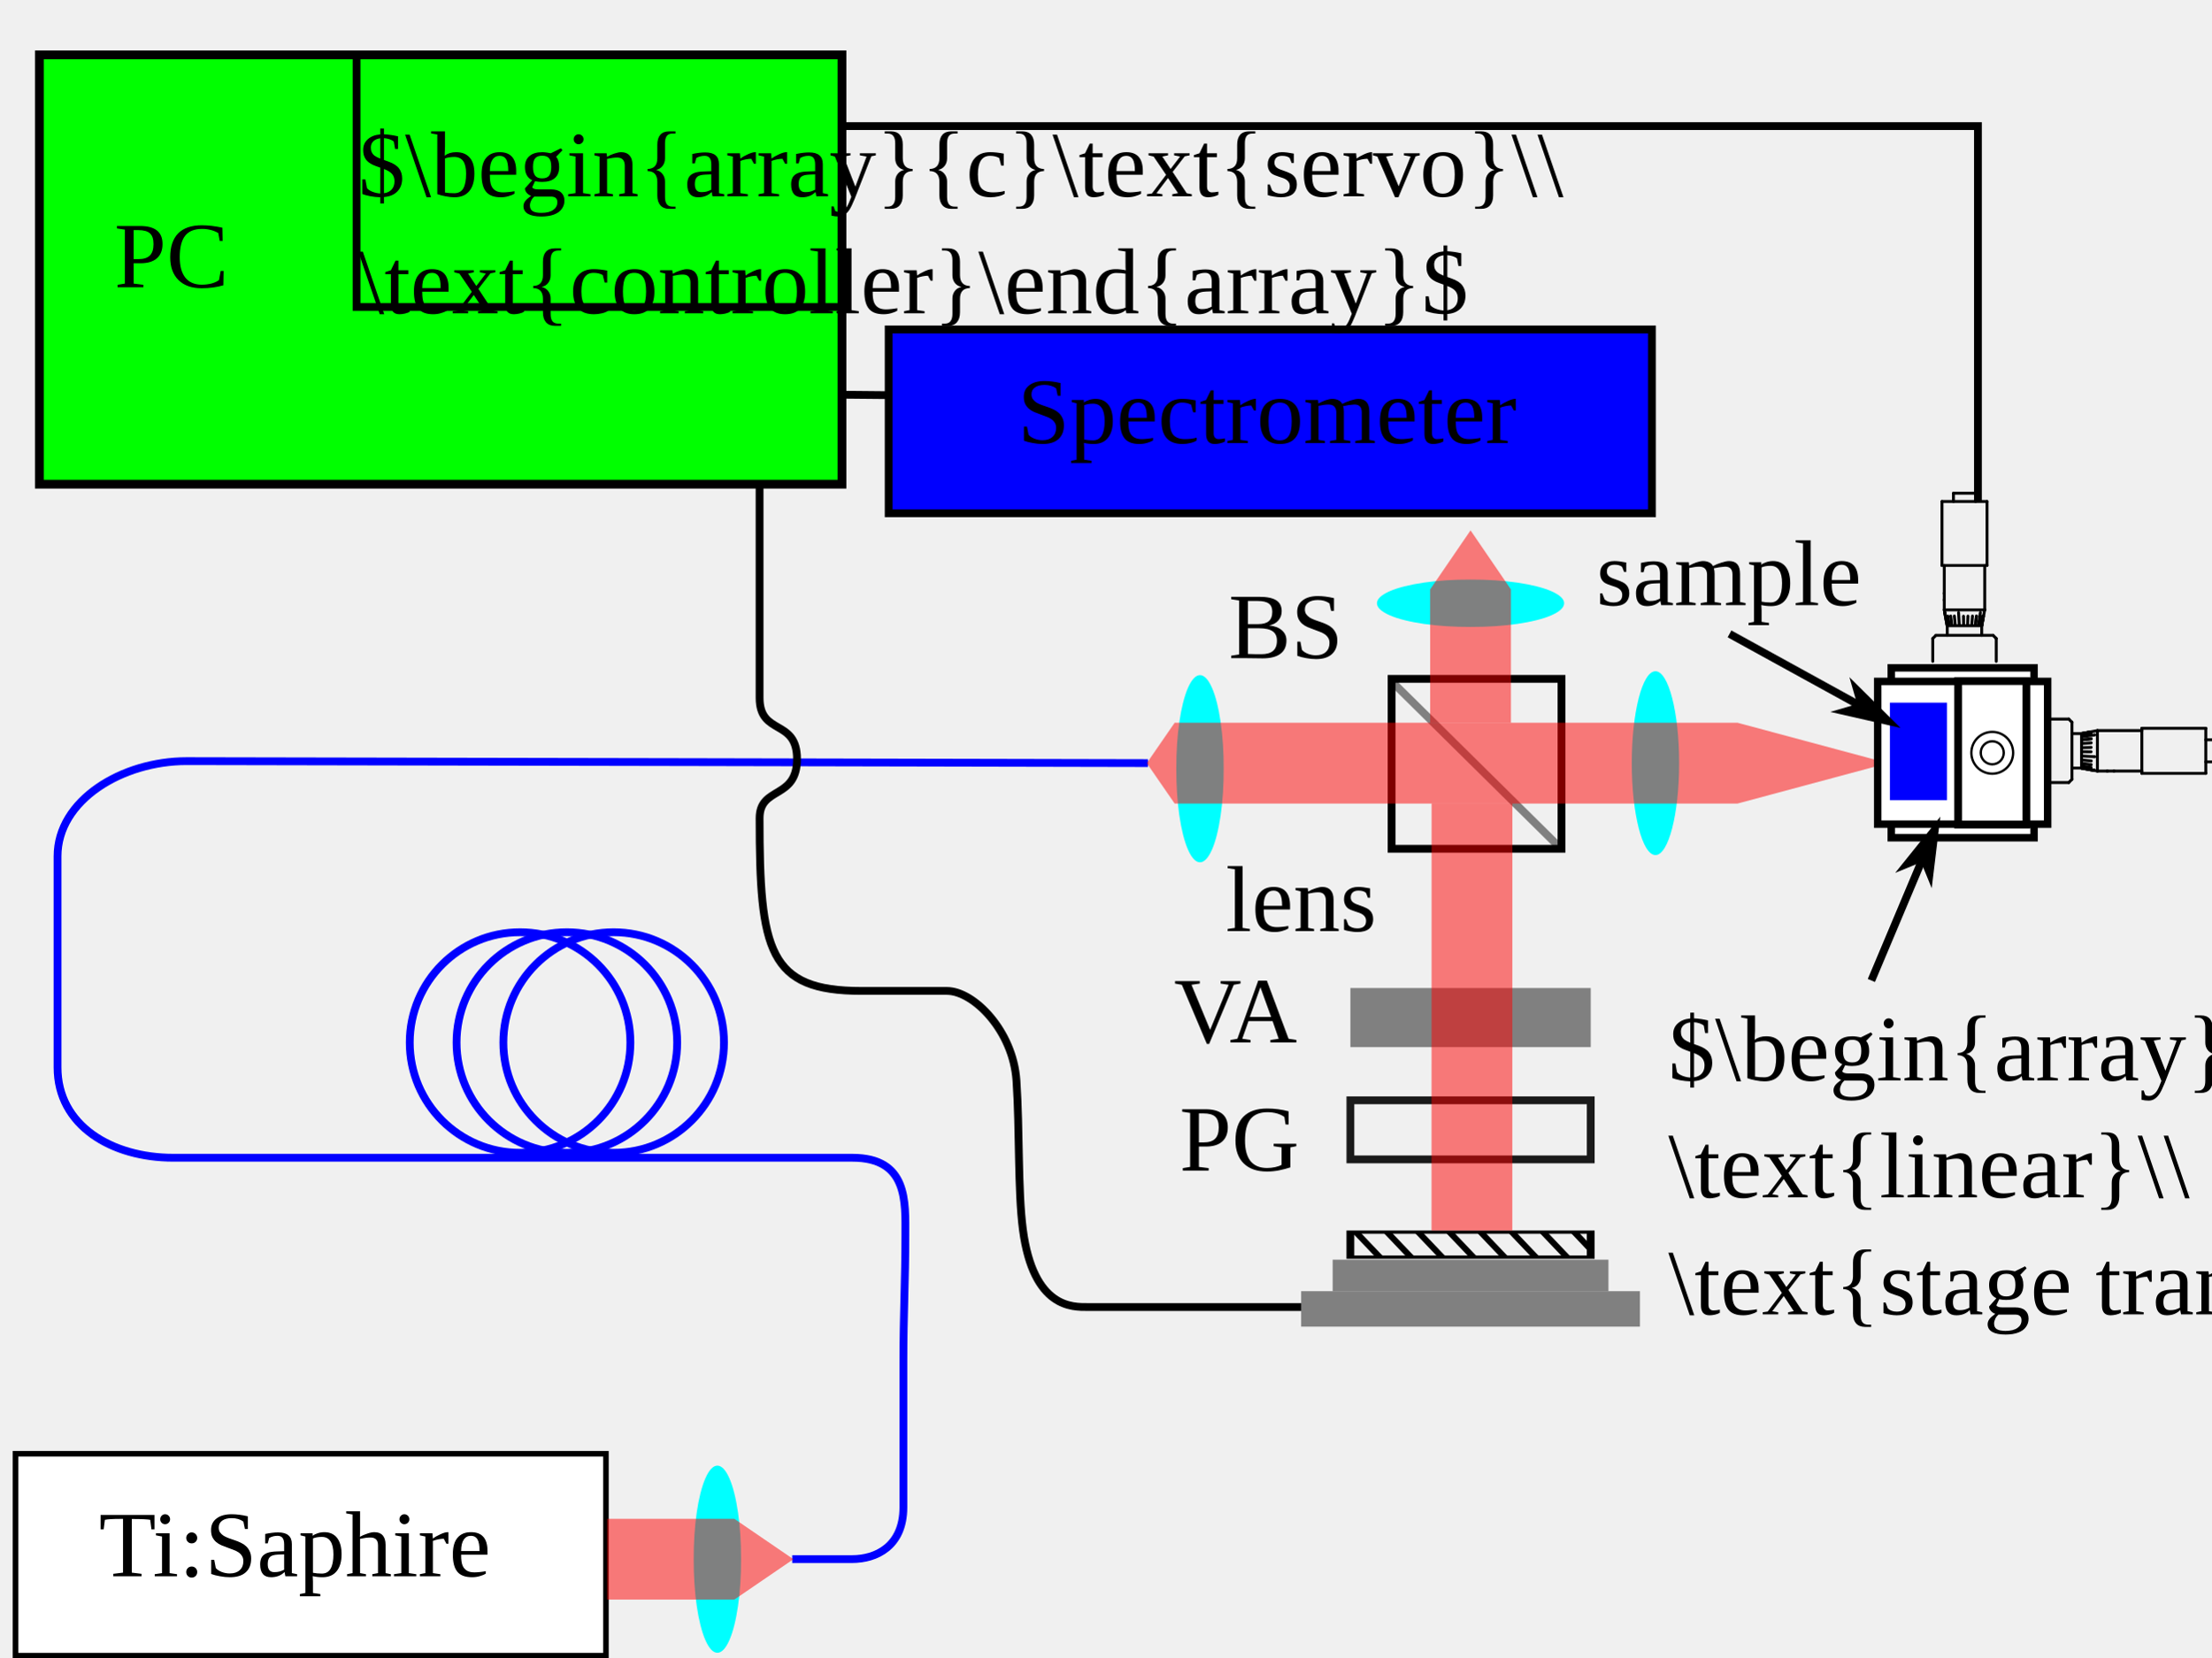
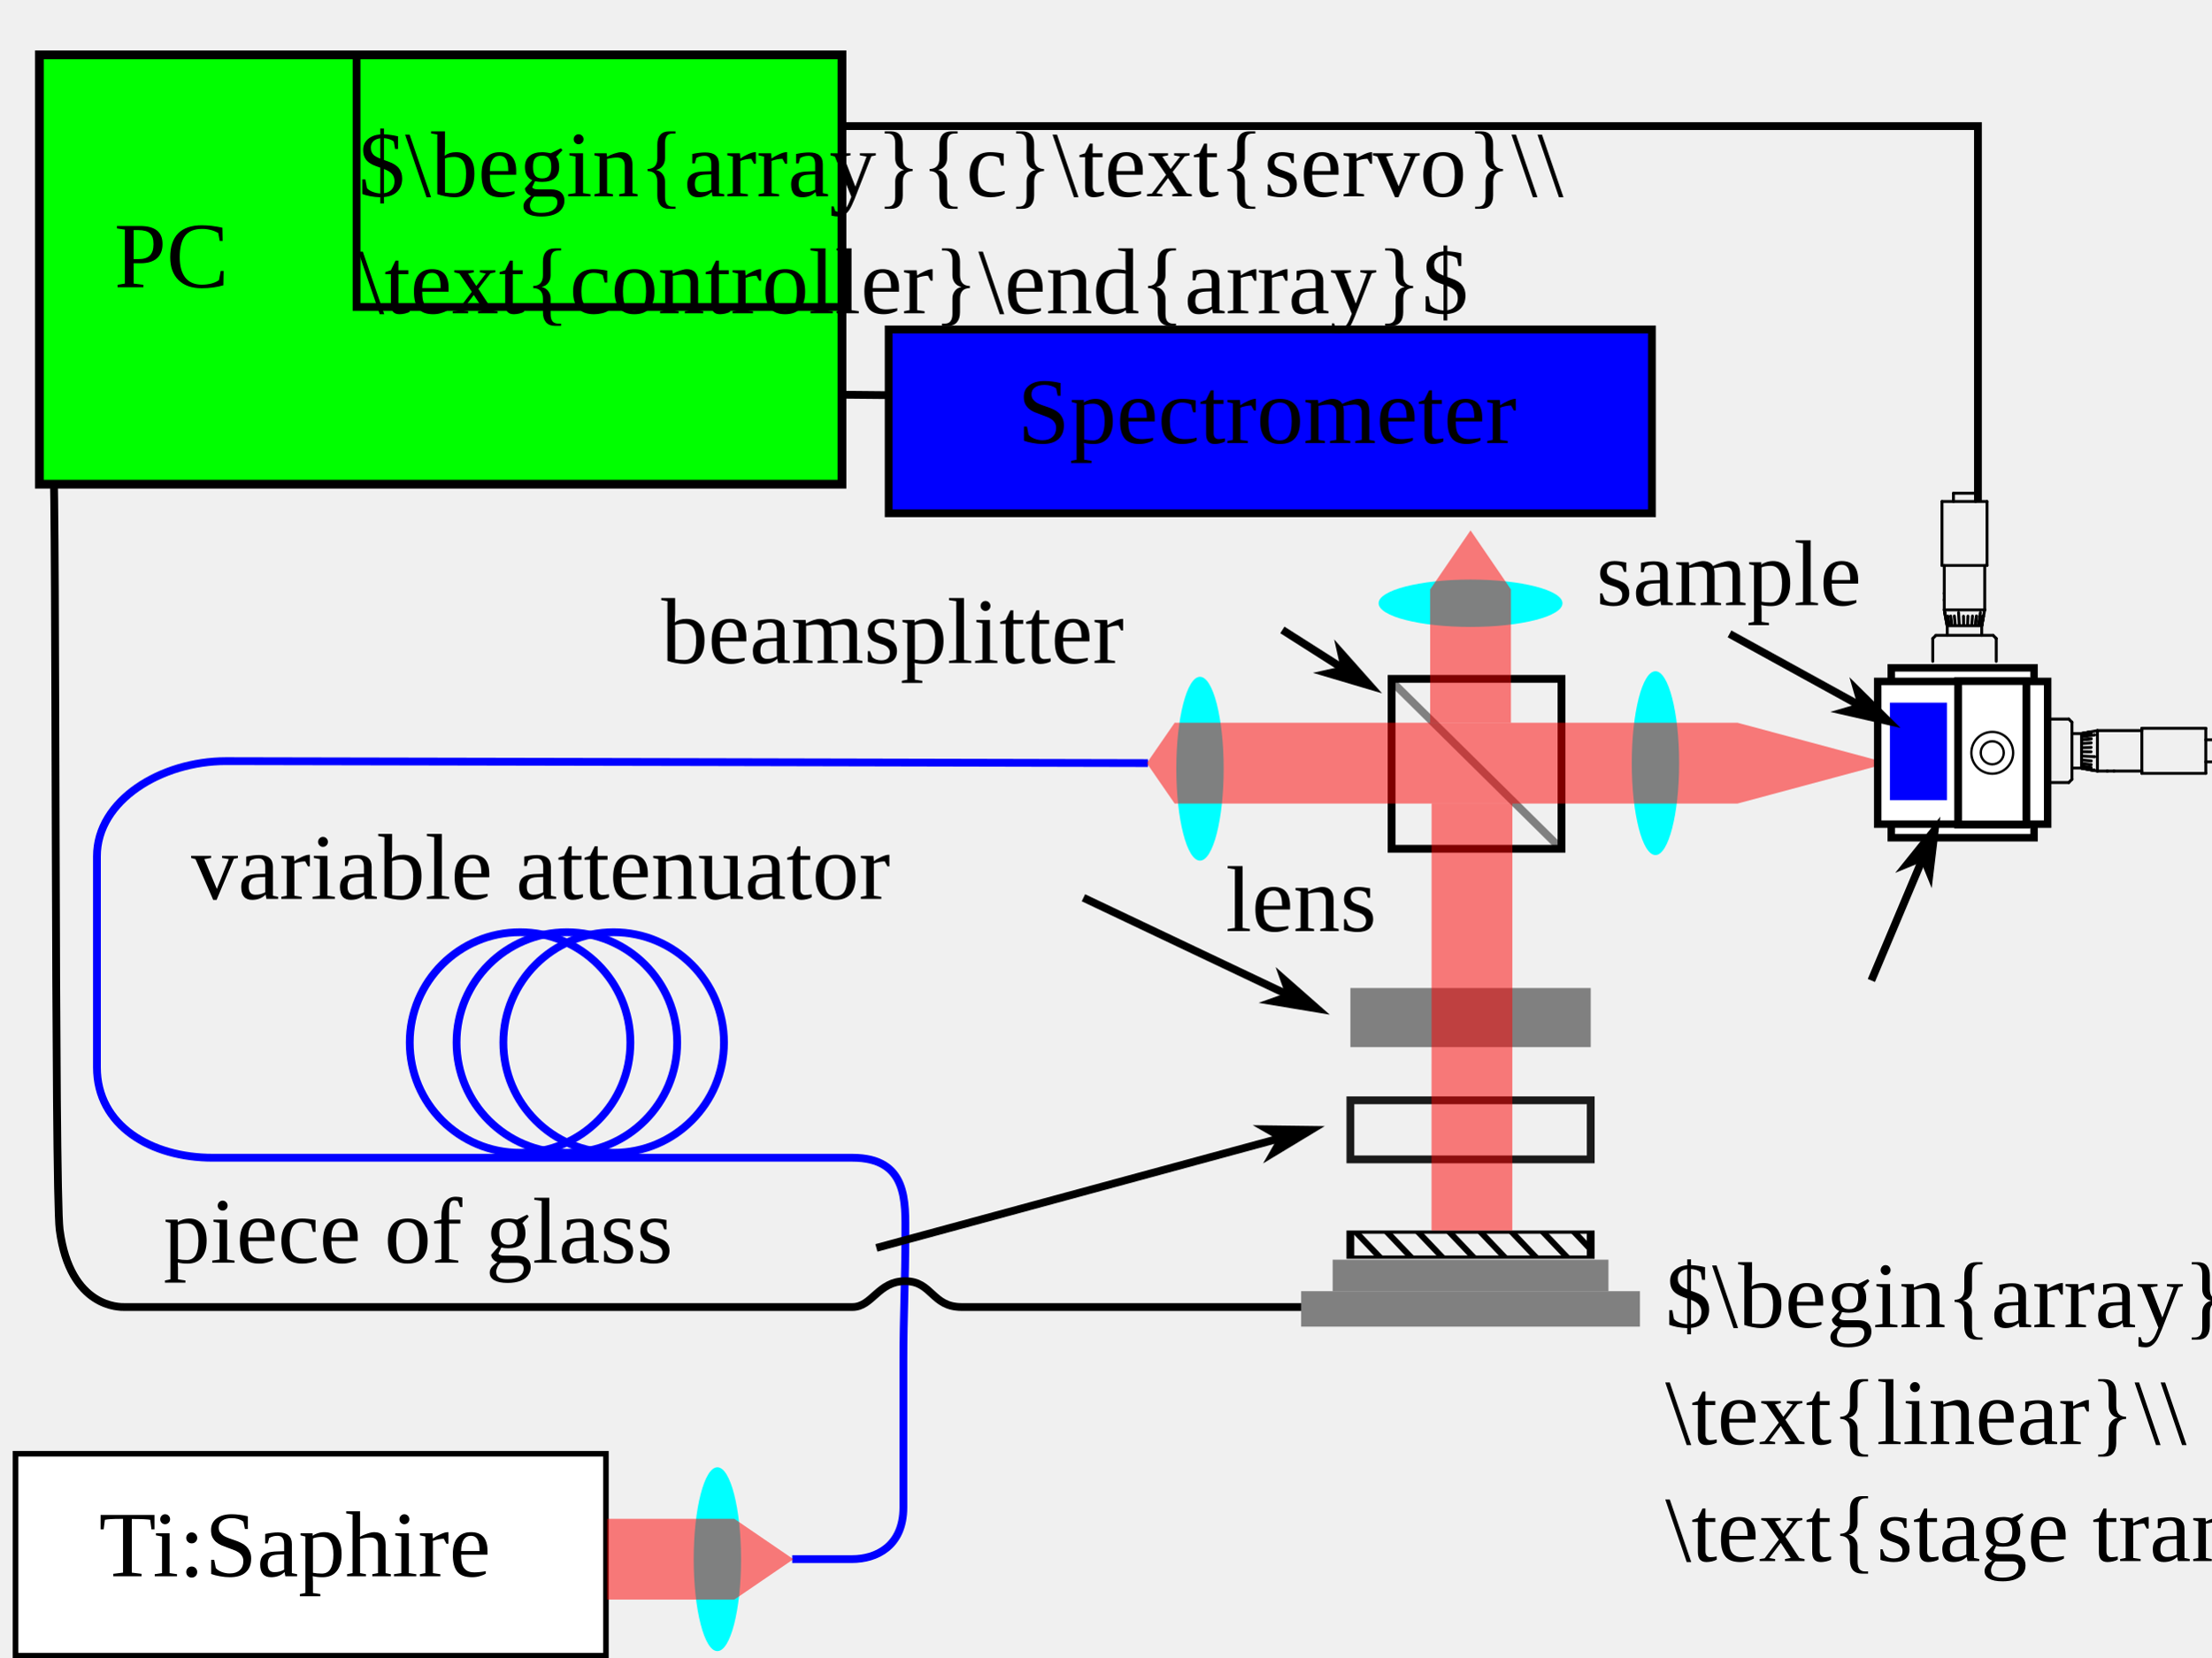
<svg xmlns="http://www.w3.org/2000/svg" width="283.465" height="212.598" id="svg2" version="1.1">
  <defs id="defs4">
+     <marker orient="auto" refY="0.0" refX="0.0" id="Arrow1Mstart" style="overflow:visible">
+       <path id="path4122" d="M 0.0,0.0 L 5.0,-5.0 L -12.5,0.0 L 5.0,5.0 L 0.0,0.0 z " style="fill-rule:evenodd;stroke:#000000;stroke-width:1.0pt;marker-start:none" transform="scale(0.4) translate(10,0)" />
+     </marker>
    <marker orient="auto" refY="0.0" refX="0.0" id="Arrow1Mend" style="overflow:visible;">
      <path id="path5275" d="M 0.0,0.0 L 5.0,-5.0 L -12.5,0.0 L 5.0,5.0 L 0.0,0.0 z " style="fill-rule:evenodd;stroke:#000000;stroke-width:1.0pt;marker-start:none;" transform="scale(0.4) rotate(180) translate(10,0)" />
    </marker>
    <pattern patternUnits="userSpaceOnUse" width="12.5" height="12.5" patternTransform="translate(68.5625,871.6374)" id="pattern4100">
      <path id="path4098" d="M 0.366,12.152 12.152,0.366" style="fill:none;stroke:#000000;stroke-width:1px;stroke-linecap:butt;stroke-linejoin:miter;stroke-opacity:1" />
    </pattern>
  </defs>
  <g id="layer1" transform="translate(0,-839.7624)">
    <g id="g3280" transform="translate(1.060915,88.01634)">
      <rect y="938.159" x="0.927" height="25.892" width="75.689" id="rect3260" style="fill:#ffffff;fill-rule:evenodd;stroke:#000000;stroke-width:0.72px;stroke-linecap:butt;stroke-linejoin:miter;stroke-opacity:1" />
      <text id="text3262" y="953.871" x="11.617" style="font-size:12px;font-style:normal;font-variant:normal;font-weight:normal;font-stretch:normal;line-height:125%;letter-spacing:0px;word-spacing:0px;fill:#000000;fill-opacity:1;stroke:none;font-family:Times New Roman;-inkscape-font-specification:'Times New Roman,'" xml:space="preserve">
        <tspan y="953.871" x="11.617" id="tspan3264">Ti:Saphire</tspan>
      </text>
    </g>
    <g id="g4084">
      <path transform="translate(-64.64977,886.6083)" d="m 145.462,86.834 c 0,7.81 -6.332,14.142 -14.142,14.142 -7.81,0 -14.142,-6.332 -14.142,-14.142 0,-7.81 6.332,-14.142 14.142,-14.142 7.81,0 14.142,6.332 14.142,14.142 z" id="path3268" style="fill:none;stroke:#0000ff;stroke-width:1px;stroke-linecap:butt;stroke-linejoin:miter;stroke-opacity:1" />
      <path style="fill:none;stroke:#0000ff;stroke-width:1px;stroke-linecap:butt;stroke-linejoin:miter;stroke-opacity:1" id="path3270" d="m 145.462,86.834 c 0,7.81 -6.332,14.142 -14.142,14.142 -7.81,0 -14.142,-6.332 -14.142,-14.142 0,-7.81 6.332,-14.142 14.142,-14.142 7.81,0 14.142,6.332 14.142,14.142 z" transform="translate(-58.64977,886.6083)" />
      <path transform="translate(-52.64977,886.6083)" d="m 145.462,86.834 c 0,7.81 -6.332,14.142 -14.142,14.142 -7.81,0 -14.142,-6.332 -14.142,-14.142 0,-7.81 6.332,-14.142 14.142,-14.142 7.81,0 14.142,6.332 14.142,14.142 z" id="path3272" style="fill:none;stroke:#0000ff;stroke-width:1px;stroke-linecap:butt;stroke-linejoin:miter;stroke-opacity:1" />
-       <path transform="translate(0,839.7624)" id="path3285" d="m 101.561,199.921 c 0,0 4.716,0 7.698,0 2.982,0 6.555,-1.592 6.555,-6.632 0,-5.394 0,-13.08 0,-18.548 0,-6.417 0.253,-10.544 0.253,-16.326 0,-4.268 0.376,-9.961 -6.808,-9.961 -7.184,0 -79.154,0 -87.036,0 -7.881,0 -14.848,-4.1 -14.848,-11.601 0,-6.961 0,-10.235 0,-19.522 0,-9.326 0,0.161 0,-7.522 0,-7.219 8.278,-12.211 16.536,-12.211 8.257,0 123.254,0.253 123.254,0.253" style="fill:none;stroke:#0000ff;stroke-width:1px;stroke-linecap:butt;stroke-linejoin:miter;stroke-opacity:1" />
-     </g>
-     <path style="fill:#00ffff;fill-rule:evenodd;stroke:none" id="path3287" d="m 65.357,73.67 a 3.036,11.786 0 1 1 -6.071,0 3.036,11.786 0 1 1 6.071,0 z" transform="translate(91.51786,864.6617)" />
+       <path transform="translate(0,839.7624)" id="path3285" d="m 101.561,199.921 c 0,0 4.716,0 7.698,0 2.982,0 6.555,-1.592 6.555,-6.632 0,-5.394 0,-13.08 0,-18.548 0,-6.417 0.253,-10.544 0.253,-16.326 0,-4.268 0.376,-9.961 -6.808,-9.961 -7.184,0 -74.103,0 -81.985,0 -7.881,0 -14.848,-4.1 -14.848,-11.601 0,-6.961 0,-10.235 0,-19.522 0,-9.326 0,0.161 0,-7.522 0,-7.219 8.278,-12.211 16.536,-12.211 8.257,0 118.203,0.253 118.203,0.253" style="fill:none;stroke:#0000ff;stroke-width:1px;stroke-linecap:butt;stroke-linejoin:miter;stroke-opacity:1" />
+     </g>
+     <path style="fill:#00ffff;fill-rule:evenodd;stroke:none" id="path3287" d="m 65.357,73.67 c 0,6.509 -1.359,11.786 -3.036,11.786 -1.677,0 -3.036,-5.277 -3.036,-11.786 0,-6.509 1.359,-11.786 3.036,-11.786 1.677,0 3.036,5.277 3.036,11.786 z" transform="translate(91.51786,864.6617)" />
    <g id="g4064" transform="matrix(1,0,0,-1,55.90103,1851.675)">
      <path transform="translate(0,839.7624)" id="path4062" d="M 122.734,84.562 144.073,63.475" style="fill:#999999;stroke:#808080;stroke-width:1px;stroke-linecap:butt;stroke-linejoin:miter;stroke-opacity:1" />
      <rect y="903.075" x="122.5" height="21.786" width="21.786" id="rect4060" style="fill:none;stroke:#000000;stroke-width:1px;stroke-linecap:butt;stroke-linejoin:miter;stroke-opacity:1" />
    </g>
    <rect y="-833.65" x="182.179" height="7.576" width="30.81" id="rect4092" style="fill:#808080;fill-rule:evenodd;stroke:none" />
    <path transform="translate(149.9107,863.9475)" d="m 65.357,73.67 c 0,6.509 -1.359,11.786 -3.036,11.786 -1.677,0 -3.036,-5.277 -3.036,-11.786 0,-6.509 1.359,-11.786 3.036,-11.786 1.677,0 3.036,5.277 3.036,11.786 z" id="path4919" style="fill:#00ffff;fill-rule:evenodd;stroke:none" />
-     <path style="fill:none;stroke:#000000;stroke-width:1px;stroke-linecap:butt;stroke-linejoin:miter;stroke-opacity:1" d="m 176.071,1007.361 c 0,0 -34.778,0 -36.643,0 -1.865,0 -6.95,0.223 -8.289,-9.911 -0.669,-5.067 -0.402,-12.723 -0.828,-19.113 -0.426,-6.39 -5.472,-11.512 -8.912,-11.512 -12.904,0 6.629,0 -10.958,0 -11.916,0 -13.063,-5.132 -13.063,-22.143 0,-4.152 4.798,-2.36 4.798,-7.592 0,-5.232 -4.798,-2.948 -4.798,-7.847 0,-4.899 0,-22.033 0,-25.189 0,-3.156 0,-5.086 0,-5.086" id="path4390" />
+     <path style="fill:none;stroke:#000000;stroke-width:1px;stroke-linecap:butt;stroke-linejoin:miter;stroke-opacity:1" d="m 176.071,1007.361 c 0,0 -48.976,0 -52.794,0 -3.818,0 -3.773,-3.315 -7.238,-3.315 -3.465,0 -4.227,3.315 -6.759,3.315 -2.532,0 -92.876,0 -93.342,0 -0.466,0 -6.95,0.223 -8.289,-9.911 -0.669,-5.067 -0.402,-93.03 -0.828,-99.42" id="path4390" />
    <path style="fill:#ff0000;fill-opacity:0.498;fill-rule:evenodd;stroke:none" d="m 150.589,932.439 72.169,0 19.286,5.179 -19.286,5.179 -72.169,0 -3.571,-5.179 z" id="rect3289" />
    <g id="g5618" transform="matrix(1,0,0,-1,15.40718,1874.617)">
      <g transform="translate(-15.9099,16.41498)" id="g4903">
        <rect y="869.776" x="173.624" height="7.576" width="30.81" id="rect4895" style="fill:none;stroke:#1a1a1a" />
        <rect y="884.17" x="173.624" height="7.576" width="30.81" id="rect4897" style="fill:#808080;fill-rule:evenodd;stroke:none" />
        <rect style="fill:#808080;fill-rule:evenodd;stroke:none" id="rect4901" width="43.437" height="4.546" x="167.31" y="848.328" />
        <rect y="852.874" x="171.351" height="4.041" width="35.355" id="rect4899" style="fill:#808080;fill-rule:evenodd;stroke:none" />
        <g id="g4884" transform="matrix(1,0,0,0.4229048,-12.63745,495.3226)">
          <rect y="855.788" x="186.261" height="7.576" width="30.81" id="rect4858" style="fill:none;stroke:#000000" />
          <path transform="translate(0,839.7624)" id="path4866" d="M 187.054,23.402 190,16.081" style="fill:none;stroke:#000000;stroke-width:1px;stroke-linecap:butt;stroke-linejoin:miter;stroke-opacity:1" />
          <path style="fill:none;stroke:#000000;stroke-width:1px;stroke-linecap:butt;stroke-linejoin:miter;stroke-opacity:1" d="M 191.054,863.164 194,855.843" id="path4868" />
          <path id="path4870" d="M 195.054,863.164 198,855.843" style="fill:none;stroke:#000000;stroke-width:1px;stroke-linecap:butt;stroke-linejoin:miter;stroke-opacity:1" />
          <path style="fill:none;stroke:#000000;stroke-width:1px;stroke-linecap:butt;stroke-linejoin:miter;stroke-opacity:1" d="M 199.054,863.164 202,855.843" id="path4872" />
          <path id="path4874" d="M 203.054,863.164 206,855.843" style="fill:none;stroke:#000000;stroke-width:1px;stroke-linecap:butt;stroke-linejoin:miter;stroke-opacity:1" />
          <path style="fill:none;stroke:#000000;stroke-width:1px;stroke-linecap:butt;stroke-linejoin:miter;stroke-opacity:1" d="M 207.054,863.164 210,855.843" id="path4876" />
          <path id="path4878" d="M 211.054,863.164 214,855.843" style="fill:none;stroke:#000000;stroke-width:1px;stroke-linecap:butt;stroke-linejoin:miter;stroke-opacity:1" />
          <path id="path4882" d="m 215.054,863.164 1.964,-4.911" style="fill:none;stroke:#000000;stroke-width:1px;stroke-linecap:butt;stroke-linejoin:miter;stroke-opacity:1" />
        </g>
      </g>
      <path style="fill:#ff0000;fill-opacity:0.498;fill-rule:evenodd;stroke:none" d="m 178.472,877.069 0.008,54.756 -10.357,0 -0.008,-54.756 c 3.452,0 6.905,0 10.357,0 z" id="path5614" />
    </g>
-     <path style="fill:#00ffff;fill-rule:evenodd;stroke:none" id="path5636" d="m 65.357,73.67 a 3.036,11.786 0 1 1 -6.071,0 3.036,11.786 0 1 1 6.071,0 z" transform="matrix(0,1,-1,0,262.1956,854.7927)" />
+     <path style="fill:#00ffff;fill-rule:evenodd;stroke:none" id="path5636" d="m 65.357,73.67 c 0,6.509 -1.359,11.786 -3.036,11.786 -1.677,0 -3.036,-5.277 -3.036,-11.786 0,-6.509 1.359,-11.786 3.036,-11.786 1.677,0 3.036,5.277 3.036,11.786 z" transform="matrix(0,1,-1,0,262.1956,854.7927)" />
    <path style="fill:#ff0000;fill-opacity:0.498;fill-rule:evenodd;stroke:none" d="m 193.704,915.342 0,17.096 -10.357,0 0,-17.096 5.179,-7.576 z" id="path5616" />
    <path style="fill:none;stroke:#000000;stroke-width:1px;stroke-linecap:butt;stroke-linejoin:miter;stroke-opacity:1" d="m 76.899,890.085 53.538,0.505" id="path5669" />
    <path style="fill:none;stroke:#000000;stroke-width:1px;stroke-linecap:butt;stroke-linejoin:miter;stroke-opacity:1" d="m 104.286,16.17 149.286,0 0,48.059" id="path4388" transform="translate(0,839.7624)" />
    <g id="g4383" transform="translate(-8.571429,36.78571)">
      <rect transform="translate(0,839.7624)" y="5.456" x="122.5" height="23.571" width="97.857" id="rect5638" style="fill:#0000ff;fill-rule:evenodd;stroke:#000000;stroke-width:1px;stroke-linecap:butt;stroke-linejoin:miter;stroke-opacity:1" />
      <text id="text5640" y="859.784" x="139.029" style="font-size:12px;font-style:normal;font-variant:normal;font-weight:normal;font-stretch:normal;line-height:125%;letter-spacing:0px;word-spacing:0px;fill:#000000;fill-opacity:1;stroke:none;font-family:Times New Roman;-inkscape-font-specification:'Times New Roman,'" xml:space="preserve">
        <tspan y="859.784" x="139.029" id="tspan5642">Spectrometer</tspan>
      </text>
    </g>
    <rect style="fill:#00ff00;fill-rule:evenodd;stroke:#000000;stroke-width:1.125px;stroke-linecap:butt;stroke-linejoin:miter;stroke-opacity:1" id="rect5663" width="102.889" height="55.053" x="5.051" y="846.795" />
    <text xml:space="preserve" style="font-size:12px;font-style:normal;font-variant:normal;font-weight:normal;font-stretch:normal;line-height:125%;letter-spacing:0px;word-spacing:0px;fill:#000000;fill-opacity:1;stroke:none;font-family:Times New Roman;-inkscape-font-specification:'Times New Roman,'" x="14.647" y="876.594" id="text5665">
      <tspan id="tspan5667" x="14.647" y="876.594">PC</tspan>
    </text>
-     <text id="text4408" y="978.298" x="213.883" style="font-size:12px;font-style:normal;font-variant:normal;font-weight:normal;font-stretch:normal;line-height:125%;letter-spacing:0px;word-spacing:0px;fill:#000000;fill-opacity:1;stroke:none;font-family:Times New Roman;-inkscape-font-specification:'Times New Roman,'" xml:space="preserve">
-       <tspan y="978.298" x="213.883" id="tspan4410">$\begin{array}{c}\text{motorized XYZ}\\</tspan>
-       <tspan y="993.298" x="213.883" id="tspan4433">\text{linear}\\</tspan>
-       <tspan id="tspan4412" y="1008.298" x="213.883">\text{stage translator}\end{array}$</tspan>
+     <text id="text4408" y="1009.939" x="213.493" style="font-size:12px;font-style:normal;font-variant:normal;font-weight:normal;font-stretch:normal;line-height:125%;letter-spacing:0px;word-spacing:0px;fill:#000000;fill-opacity:1;stroke:none;font-family:Times New Roman;-inkscape-font-specification:'Times New Roman,'" xml:space="preserve">
+       <tspan y="1009.939" x="213.493" id="tspan4410">$\begin{array}{c}\text{motorized XYZ}\\</tspan>
+       <tspan y="1024.939" x="213.493" id="tspan4433">\text{linear}\\</tspan>
+       <tspan id="tspan4412" y="1039.939" x="213.493">\text{stage translator}\end{array}$</tspan>
    </text>
    <text xml:space="preserve" style="font-size:12px;font-style:normal;font-variant:normal;font-weight:normal;font-stretch:normal;line-height:125%;letter-spacing:0px;word-spacing:0px;fill:#000000;fill-opacity:1;stroke:none;font-family:Times New Roman;-inkscape-font-specification:'Times New Roman,'" x="45.929" y="864.932" id="text4377">
      <tspan id="tspan4379" x="45.929" y="864.932">$\begin{array}{c}\text{servo}\\</tspan>
      <tspan x="45.929" y="879.932" id="tspan4381">\text{controller}\end{array}$</tspan>
    </text>
    <g id="g4281" transform="translate(8,0)">
      <g id="g5496" transform="matrix(0,-0.3727369,-0.3727369,0,683.0763,985.7835)">
        <path id="path5498" d="m 172.104,1189.29 -7.858,0" style="fill:none;stroke:#000000;stroke-width:1;stroke-linecap:round;stroke-linejoin:round;stroke-miterlimit:10;stroke-opacity:1;stroke-dasharray:none" />
        <path id="path5500" d="m 172.104,1189.29 c 0.364,-0.364 0.728,-0.728 1.091,-1.091" style="fill:none;stroke:#000000;stroke-width:1;stroke-linecap:round;stroke-linejoin:round;stroke-miterlimit:10;stroke-opacity:1;stroke-dasharray:none" />
        <path id="path5502" d="m 173.195,1168.554 c 0,6.548 0,13.097 0,19.645" style="fill:none;stroke:#000000;stroke-width:1;stroke-linecap:round;stroke-linejoin:round;stroke-miterlimit:10;stroke-opacity:1;stroke-dasharray:none" />
        <path id="path5504" d="m 173.195,1168.554 c -0.364,-0.364 -0.728,-0.728 -1.091,-1.091" style="fill:none;stroke:#000000;stroke-width:1;stroke-linecap:round;stroke-linejoin:round;stroke-miterlimit:10;stroke-opacity:1;stroke-dasharray:none" />
        <path id="path5506" d="m 172.104,1167.462 -7.858,0" style="fill:none;stroke:#000000;stroke-width:1;stroke-linecap:round;stroke-linejoin:round;stroke-miterlimit:10;stroke-opacity:1;stroke-dasharray:none" />
        <path id="path5508" d="m 180.996,1185.164 0.002,0" style="fill:none;stroke:#000000;stroke-width:1;stroke-linecap:round;stroke-linejoin:round;stroke-miterlimit:10;stroke-opacity:1;stroke-dasharray:none" />
        <path id="path5510" d="m 180.996,1185.164 c -1.484,-0.276 -2.968,-0.552 -4.451,-0.828" style="fill:none;stroke:#000000;stroke-width:1;stroke-linecap:round;stroke-linejoin:round;stroke-miterlimit:10;stroke-opacity:1;stroke-dasharray:none" />
        <path id="path5512" d="m 181.054,1185.164 -0.058,0" style="fill:none;stroke:#000000;stroke-width:1;stroke-linecap:round;stroke-linejoin:round;stroke-miterlimit:10;stroke-opacity:1;stroke-dasharray:none" />
        <path id="path5514" d="m 176.716,1172.437 c 1.014,-0.187 2.028,-0.374 3.042,-0.562" style="fill:none;stroke:#000000;stroke-width:1;stroke-linecap:round;stroke-linejoin:round;stroke-miterlimit:10;stroke-opacity:1;stroke-dasharray:none" />
        <path id="path5516" d="m 179.76,1171.861 c -1.014,0.187 -2.028,0.374 -3.042,0.561" style="fill:none;stroke:#000000;stroke-width:1;stroke-linecap:round;stroke-linejoin:round;stroke-miterlimit:10;stroke-opacity:1;stroke-dasharray:none" />
        <path id="path5518" d="m 222.076,1182.174 c 0,-2.532 0,-5.064 0,-7.596" style="fill:none;stroke:#000000;stroke-width:1;stroke-linecap:round;stroke-linejoin:round;stroke-miterlimit:10;stroke-opacity:1;stroke-dasharray:none" />
        <path id="path5520" d="m 176.751,1174.603 c 1.014,-0.12 2.028,-0.24 3.043,-0.361" style="fill:none;stroke:#000000;stroke-width:1;stroke-linecap:round;stroke-linejoin:round;stroke-miterlimit:10;stroke-opacity:1;stroke-dasharray:none" />
        <path id="path5522" d="m 179.798,1171.875 c -1.02,0.187 -2.039,0.374 -3.059,0.562" style="fill:none;stroke:#000000;stroke-width:1;stroke-linecap:round;stroke-linejoin:round;stroke-miterlimit:10;stroke-opacity:1;stroke-dasharray:none" />
        <path id="path5524" d="m 179.798,1177.192 c -1.02,0.035 -2.039,0.071 -3.059,0.106" style="fill:none;stroke:#000000;stroke-width:1;stroke-linecap:round;stroke-linejoin:round;stroke-miterlimit:10;stroke-opacity:1;stroke-dasharray:none" />
        <path id="path5526" d="m 176.741,1183.597 c 1.02,0.165 2.039,0.33 3.059,0.496" style="fill:none;stroke:#000000;stroke-width:1;stroke-linecap:round;stroke-linejoin:round;stroke-miterlimit:10;stroke-opacity:1;stroke-dasharray:none" />
        <path id="path5528" d="m 179.829,1175.631 c -1.02,0.08 -2.039,0.161 -3.059,0.241" style="fill:none;stroke:#000000;stroke-width:1;stroke-linecap:round;stroke-linejoin:round;stroke-miterlimit:10;stroke-opacity:1;stroke-dasharray:none" />
        <path id="path5530" d="m 176.77,1182.712 c 1.02,0.138 2.039,0.275 3.059,0.413" style="fill:none;stroke:#000000;stroke-width:1;stroke-linecap:round;stroke-linejoin:round;stroke-miterlimit:10;stroke-opacity:1;stroke-dasharray:none" />
        <path id="path5532" d="m 181.041,1172.91 c -1.492,0.223 -2.984,0.446 -4.476,0.67" style="fill:none;stroke:#000000;stroke-width:1;stroke-linecap:round;stroke-linejoin:round;stroke-miterlimit:10;stroke-opacity:1;stroke-dasharray:none" />
        <path id="path5534" d="m 176.568,1180.156 c 1.492,0.085 2.984,0.171 4.476,0.256" style="fill:none;stroke:#000000;stroke-width:1;stroke-linecap:round;stroke-linejoin:round;stroke-miterlimit:10;stroke-opacity:1;stroke-dasharray:none" />
        <path id="path5536" d="m 179.838,1174.242 c -1.02,0.12 -2.039,0.241 -3.059,0.361" style="fill:none;stroke:#000000;stroke-width:1;stroke-linecap:round;stroke-linejoin:round;stroke-miterlimit:10;stroke-opacity:1;stroke-dasharray:none" />
        <path id="path5538" d="m 176.779,1181.555 c 1.02,0.101 2.039,0.202 3.059,0.303" style="fill:none;stroke:#000000;stroke-width:1;stroke-linecap:round;stroke-linejoin:round;stroke-miterlimit:10;stroke-opacity:1;stroke-dasharray:none" />
        <path id="path5540" d="m 179.772,1172.297 c -1.02,0.175 -2.039,0.351 -3.059,0.526" style="fill:none;stroke:#000000;stroke-width:1;stroke-linecap:round;stroke-linejoin:round;stroke-miterlimit:10;stroke-opacity:1;stroke-dasharray:none" />
        <path id="path5542" d="m 176.716,1178.679 c 1.02,0.012 2.039,0.024 3.059,0.035" style="fill:none;stroke:#000000;stroke-width:1;stroke-linecap:round;stroke-linejoin:round;stroke-miterlimit:10;stroke-opacity:1;stroke-dasharray:none" />
        <path id="path5544" d="m 176.716,1184.157 c 1.02,0.183 2.039,0.365 3.059,0.548" style="fill:none;stroke:#000000;stroke-width:1;stroke-linecap:round;stroke-linejoin:round;stroke-miterlimit:10;stroke-opacity:1;stroke-dasharray:none" />
        <path id="path5546" d="m 176.568,1184.336 c 1.492,0.276 2.984,0.552 4.476,0.828" style="fill:none;stroke:#000000;stroke-width:1;stroke-linecap:round;stroke-linejoin:round;stroke-miterlimit:10;stroke-opacity:1;stroke-dasharray:none" />
        <path id="path5548" d="m 176.5,1184.324 c 0,-3.965 0,-7.931 0,-11.896" style="fill:none;stroke:#000000;stroke-width:1;stroke-linecap:round;stroke-linejoin:round;stroke-miterlimit:10;stroke-opacity:1;stroke-dasharray:none" />
        <path id="path5550" d="m 181.955,1185.334 c 0,-4.638 0,-9.277 0,-13.915" style="fill:none;stroke:#000000;stroke-width:1;stroke-linecap:round;stroke-linejoin:round;stroke-miterlimit:10;stroke-opacity:1;stroke-dasharray:none" />
        <path id="path5552" d="m 219.237,1186.126 c 0,-5.166 0,-10.332 0,-15.498" style="fill:none;stroke:#000000;stroke-width:1;stroke-linecap:round;stroke-linejoin:round;stroke-miterlimit:10;stroke-opacity:1;stroke-dasharray:none" />
        <path id="path5554" d="m 197.234,1186.126 c 0,-5.166 0,-10.332 0,-15.498" style="fill:none;stroke:#000000;stroke-width:1;stroke-linecap:round;stroke-linejoin:round;stroke-miterlimit:10;stroke-opacity:1;stroke-dasharray:none" />
        <path id="path5556" d="m 176.532,1184.337 c 1.483,0.276 2.967,0.552 4.45,0.828" style="fill:none;stroke:#000000;stroke-width:1;stroke-linecap:round;stroke-linejoin:round;stroke-miterlimit:10;stroke-opacity:1;stroke-dasharray:none" />
        <path id="path5558" d="m 222.066,1174.579 -2.83,0" style="fill:none;stroke:#000000;stroke-width:1;stroke-linecap:round;stroke-linejoin:round;stroke-miterlimit:10;stroke-opacity:1;stroke-dasharray:none" />
        <path id="path5560" d="m 219.237,1182.175 2.83,0" style="fill:none;stroke:#000000;stroke-width:1;stroke-linecap:round;stroke-linejoin:round;stroke-miterlimit:10;stroke-opacity:1;stroke-dasharray:none" />
        <path id="path5562" d="m 176.498,1172.45 c -1.106,0 -2.212,0 -3.318,0" style="fill:none;stroke:#000000;stroke-width:1;stroke-linecap:round;stroke-linejoin:round;stroke-miterlimit:10;stroke-opacity:1;stroke-dasharray:none" />
        <path id="path5564" d="m 173.18,1184.303 c 1.106,0 2.212,0 3.318,0" style="fill:none;stroke:#000000;stroke-width:1;stroke-linecap:round;stroke-linejoin:round;stroke-miterlimit:10;stroke-opacity:1;stroke-dasharray:none" />
        <path id="path5566" d="m 181.04,1185.165 c 0.305,0.056 0.61,0.113 0.915,0.169" style="fill:none;stroke:#000000;stroke-width:1;stroke-linecap:round;stroke-linejoin:round;stroke-miterlimit:10;stroke-opacity:1;stroke-dasharray:none" />
        <path id="path5568" d="m 181.955,1171.419 c -1.819,0.337 -3.638,0.673 -5.457,1.01" style="fill:none;stroke:#000000;stroke-width:1;stroke-linecap:round;stroke-linejoin:round;stroke-miterlimit:10;stroke-opacity:1;stroke-dasharray:none" />
        <path id="path5570" d="m 197.234,1171.419 -15.227,0" style="fill:none;stroke:#000000;stroke-width:1;stroke-linecap:round;stroke-linejoin:round;stroke-miterlimit:10;stroke-opacity:1;stroke-dasharray:none" />
        <path id="path5572" d="m 181.955,1185.334 c 1.173,0 2.345,0 3.518,0" style="fill:none;stroke:#000000;stroke-width:1;stroke-linecap:round;stroke-linejoin:round;stroke-miterlimit:10;stroke-opacity:1;stroke-dasharray:none" />
        <path id="path5574" d="m 185.267,1185.334 c 0.204,0 2.268,0 2.473,0" style="fill:none;stroke:#000000;stroke-width:1;stroke-linecap:round;stroke-linejoin:round;stroke-miterlimit:10;stroke-opacity:1;stroke-dasharray:none" />
        <path id="path5576" d="m 187.574,1185.334 9.66,0" style="fill:none;stroke:#000000;stroke-width:1;stroke-linecap:round;stroke-linejoin:round;stroke-miterlimit:10;stroke-opacity:1;stroke-dasharray:none" />
        <path id="path5578" d="m 219.237,1170.628 -22.002,0" style="fill:none;stroke:#000000;stroke-width:1;stroke-linecap:round;stroke-linejoin:round;stroke-miterlimit:10;stroke-opacity:1;stroke-dasharray:none" />
        <path id="path5580" d="m 197.234,1186.126 22.002,0" style="fill:none;stroke:#000000;stroke-width:1;stroke-linecap:round;stroke-linejoin:round;stroke-miterlimit:10;stroke-opacity:1;stroke-dasharray:none" />
      </g>
      <g transform="matrix(0.3727369,0,0,0.3727369,193.0683,496.8111)" id="g24087">
        <path style="fill:none;stroke:#000000;stroke-width:1;stroke-linecap:round;stroke-linejoin:round;stroke-miterlimit:10;stroke-opacity:1;stroke-dasharray:none" d="m 172.104,1189.29 -7.858,0" id="path24070" />
        <path style="fill:none;stroke:#000000;stroke-width:1;stroke-linecap:round;stroke-linejoin:round;stroke-miterlimit:10;stroke-opacity:1;stroke-dasharray:none" d="m 172.104,1189.29 c 0.364,-0.364 0.728,-0.728 1.091,-1.091" id="path24068" />
        <path style="fill:none;stroke:#000000;stroke-width:1;stroke-linecap:round;stroke-linejoin:round;stroke-miterlimit:10;stroke-opacity:1;stroke-dasharray:none" d="m 173.195,1168.554 c 0,6.548 0,13.097 0,19.645" id="path24066" />
        <path style="fill:none;stroke:#000000;stroke-width:1;stroke-linecap:round;stroke-linejoin:round;stroke-miterlimit:10;stroke-opacity:1;stroke-dasharray:none" d="m 173.195,1168.554 c -0.364,-0.364 -0.728,-0.728 -1.091,-1.091" id="path24064" />
        <path style="fill:none;stroke:#000000;stroke-width:1;stroke-linecap:round;stroke-linejoin:round;stroke-miterlimit:10;stroke-opacity:1;stroke-dasharray:none" d="m 172.104,1167.462 -7.858,0" id="path24062" />
        <path style="fill:none;stroke:#000000;stroke-width:1;stroke-linecap:round;stroke-linejoin:round;stroke-miterlimit:10;stroke-opacity:1;stroke-dasharray:none" d="m 180.996,1185.164 0.002,0" id="path24060" />
        <path style="fill:none;stroke:#000000;stroke-width:1;stroke-linecap:round;stroke-linejoin:round;stroke-miterlimit:10;stroke-opacity:1;stroke-dasharray:none" d="m 180.996,1185.164 c -1.484,-0.276 -2.968,-0.552 -4.451,-0.828" id="path24058" />
        <path style="fill:none;stroke:#000000;stroke-width:1;stroke-linecap:round;stroke-linejoin:round;stroke-miterlimit:10;stroke-opacity:1;stroke-dasharray:none" d="m 181.054,1185.164 -0.058,0" id="path24056" />
        <path style="fill:none;stroke:#000000;stroke-width:1;stroke-linecap:round;stroke-linejoin:round;stroke-miterlimit:10;stroke-opacity:1;stroke-dasharray:none" d="m 176.716,1172.437 c 1.014,-0.187 2.028,-0.374 3.042,-0.562" id="path24054" />
        <path style="fill:none;stroke:#000000;stroke-width:1;stroke-linecap:round;stroke-linejoin:round;stroke-miterlimit:10;stroke-opacity:1;stroke-dasharray:none" d="m 179.76,1171.861 c -1.014,0.187 -2.028,0.374 -3.042,0.561" id="path24052" />
        <path style="fill:none;stroke:#000000;stroke-width:1;stroke-linecap:round;stroke-linejoin:round;stroke-miterlimit:10;stroke-opacity:1;stroke-dasharray:none" d="m 222.076,1182.174 c 0,-2.532 0,-5.064 0,-7.596" id="path24050" />
        <path style="fill:none;stroke:#000000;stroke-width:1;stroke-linecap:round;stroke-linejoin:round;stroke-miterlimit:10;stroke-opacity:1;stroke-dasharray:none" d="m 176.751,1174.603 c 1.014,-0.12 2.028,-0.24 3.043,-0.361" id="path24048" />
        <path style="fill:none;stroke:#000000;stroke-width:1;stroke-linecap:round;stroke-linejoin:round;stroke-miterlimit:10;stroke-opacity:1;stroke-dasharray:none" d="m 179.798,1171.875 c -1.02,0.187 -2.039,0.374 -3.059,0.562" id="path24046" />
        <path style="fill:none;stroke:#000000;stroke-width:1;stroke-linecap:round;stroke-linejoin:round;stroke-miterlimit:10;stroke-opacity:1;stroke-dasharray:none" d="m 179.798,1177.192 c -1.02,0.035 -2.039,0.071 -3.059,0.106" id="path24044" />
        <path style="fill:none;stroke:#000000;stroke-width:1;stroke-linecap:round;stroke-linejoin:round;stroke-miterlimit:10;stroke-opacity:1;stroke-dasharray:none" d="m 176.741,1183.597 c 1.02,0.165 2.039,0.33 3.059,0.496" id="path24042" />
        <path style="fill:none;stroke:#000000;stroke-width:1;stroke-linecap:round;stroke-linejoin:round;stroke-miterlimit:10;stroke-opacity:1;stroke-dasharray:none" d="m 179.829,1175.631 c -1.02,0.08 -2.039,0.161 -3.059,0.241" id="path24040" />
        <path style="fill:none;stroke:#000000;stroke-width:1;stroke-linecap:round;stroke-linejoin:round;stroke-miterlimit:10;stroke-opacity:1;stroke-dasharray:none" d="m 176.77,1182.712 c 1.02,0.138 2.039,0.275 3.059,0.413" id="path24038" />
        <path style="fill:none;stroke:#000000;stroke-width:1;stroke-linecap:round;stroke-linejoin:round;stroke-miterlimit:10;stroke-opacity:1;stroke-dasharray:none" d="m 181.041,1172.91 c -1.492,0.223 -2.984,0.446 -4.476,0.67" id="path24036" />
        <path style="fill:none;stroke:#000000;stroke-width:1;stroke-linecap:round;stroke-linejoin:round;stroke-miterlimit:10;stroke-opacity:1;stroke-dasharray:none" d="m 176.568,1180.156 c 1.492,0.085 2.984,0.171 4.476,0.256" id="path24034" />
        <path style="fill:none;stroke:#000000;stroke-width:1;stroke-linecap:round;stroke-linejoin:round;stroke-miterlimit:10;stroke-opacity:1;stroke-dasharray:none" d="m 179.838,1174.242 c -1.02,0.12 -2.039,0.241 -3.059,0.361" id="path24032" />
        <path style="fill:none;stroke:#000000;stroke-width:1;stroke-linecap:round;stroke-linejoin:round;stroke-miterlimit:10;stroke-opacity:1;stroke-dasharray:none" d="m 176.779,1181.555 c 1.02,0.101 2.039,0.202 3.059,0.303" id="path24030" />
        <path style="fill:none;stroke:#000000;stroke-width:1;stroke-linecap:round;stroke-linejoin:round;stroke-miterlimit:10;stroke-opacity:1;stroke-dasharray:none" d="m 179.772,1172.297 c -1.02,0.175 -2.039,0.351 -3.059,0.526" id="path24028" />
        <path style="fill:none;stroke:#000000;stroke-width:1;stroke-linecap:round;stroke-linejoin:round;stroke-miterlimit:10;stroke-opacity:1;stroke-dasharray:none" d="m 176.716,1178.679 c 1.02,0.012 2.039,0.024 3.059,0.035" id="path24026" />
        <path style="fill:none;stroke:#000000;stroke-width:1;stroke-linecap:round;stroke-linejoin:round;stroke-miterlimit:10;stroke-opacity:1;stroke-dasharray:none" d="m 176.716,1184.157 c 1.02,0.183 2.039,0.365 3.059,0.548" id="path24024" />
        <path style="fill:none;stroke:#000000;stroke-width:1;stroke-linecap:round;stroke-linejoin:round;stroke-miterlimit:10;stroke-opacity:1;stroke-dasharray:none" d="m 176.568,1184.336 c 1.492,0.276 2.984,0.552 4.476,0.828" id="path24022" />
        <path style="fill:none;stroke:#000000;stroke-width:1;stroke-linecap:round;stroke-linejoin:round;stroke-miterlimit:10;stroke-opacity:1;stroke-dasharray:none" d="m 176.5,1184.324 c 0,-3.965 0,-7.931 0,-11.896" id="path24020" />
        <path style="fill:none;stroke:#000000;stroke-width:1;stroke-linecap:round;stroke-linejoin:round;stroke-miterlimit:10;stroke-opacity:1;stroke-dasharray:none" d="m 181.955,1185.334 c 0,-4.638 0,-9.277 0,-13.915" id="path24018" />
        <path style="fill:none;stroke:#000000;stroke-width:1;stroke-linecap:round;stroke-linejoin:round;stroke-miterlimit:10;stroke-opacity:1;stroke-dasharray:none" d="m 219.237,1186.126 c 0,-5.166 0,-10.332 0,-15.498" id="path24016" />
        <path style="fill:none;stroke:#000000;stroke-width:1;stroke-linecap:round;stroke-linejoin:round;stroke-miterlimit:10;stroke-opacity:1;stroke-dasharray:none" d="m 197.234,1186.126 c 0,-5.166 0,-10.332 0,-15.498" id="path24014" />
        <path style="fill:none;stroke:#000000;stroke-width:1;stroke-linecap:round;stroke-linejoin:round;stroke-miterlimit:10;stroke-opacity:1;stroke-dasharray:none" d="m 176.532,1184.337 c 1.483,0.276 2.967,0.552 4.45,0.828" id="path24012" />
        <path style="fill:none;stroke:#000000;stroke-width:1;stroke-linecap:round;stroke-linejoin:round;stroke-miterlimit:10;stroke-opacity:1;stroke-dasharray:none" d="m 222.066,1174.579 -2.83,0" id="path24010" />
        <path style="fill:none;stroke:#000000;stroke-width:1;stroke-linecap:round;stroke-linejoin:round;stroke-miterlimit:10;stroke-opacity:1;stroke-dasharray:none" d="m 219.237,1182.175 2.83,0" id="path24008" />
        <path style="fill:none;stroke:#000000;stroke-width:1;stroke-linecap:round;stroke-linejoin:round;stroke-miterlimit:10;stroke-opacity:1;stroke-dasharray:none" d="m 176.498,1172.45 c -1.106,0 -2.212,0 -3.318,0" id="path24006" />
        <path style="fill:none;stroke:#000000;stroke-width:1;stroke-linecap:round;stroke-linejoin:round;stroke-miterlimit:10;stroke-opacity:1;stroke-dasharray:none" d="m 173.18,1184.303 c 1.106,0 2.212,0 3.318,0" id="path24004" />
        <path style="fill:none;stroke:#000000;stroke-width:1;stroke-linecap:round;stroke-linejoin:round;stroke-miterlimit:10;stroke-opacity:1;stroke-dasharray:none" d="m 181.04,1185.165 c 0.305,0.056 0.61,0.113 0.915,0.169" id="path24002" />
        <path style="fill:none;stroke:#000000;stroke-width:1;stroke-linecap:round;stroke-linejoin:round;stroke-miterlimit:10;stroke-opacity:1;stroke-dasharray:none" d="m 181.955,1171.419 c -1.819,0.337 -3.638,0.673 -5.457,1.01" id="path24000" />
        <path style="fill:none;stroke:#000000;stroke-width:1;stroke-linecap:round;stroke-linejoin:round;stroke-miterlimit:10;stroke-opacity:1;stroke-dasharray:none" d="m 197.234,1171.419 -15.227,0" id="path23998" />
        <path style="fill:none;stroke:#000000;stroke-width:1;stroke-linecap:round;stroke-linejoin:round;stroke-miterlimit:10;stroke-opacity:1;stroke-dasharray:none" d="m 181.955,1185.334 c 1.173,0 2.345,0 3.518,0" id="path23996" />
        <path style="fill:none;stroke:#000000;stroke-width:1;stroke-linecap:round;stroke-linejoin:round;stroke-miterlimit:10;stroke-opacity:1;stroke-dasharray:none" d="m 185.267,1185.334 c 0.204,0 2.268,0 2.473,0" id="path23994" />
        <path style="fill:none;stroke:#000000;stroke-width:1;stroke-linecap:round;stroke-linejoin:round;stroke-miterlimit:10;stroke-opacity:1;stroke-dasharray:none" d="m 187.574,1185.334 9.66,0" id="path23992" />
        <path style="fill:none;stroke:#000000;stroke-width:1;stroke-linecap:round;stroke-linejoin:round;stroke-miterlimit:10;stroke-opacity:1;stroke-dasharray:none" d="m 219.237,1170.628 -22.002,0" id="path23990" />
        <path style="fill:none;stroke:#000000;stroke-width:1;stroke-linecap:round;stroke-linejoin:round;stroke-miterlimit:10;stroke-opacity:1;stroke-dasharray:none" d="m 197.234,1186.126 22.002,0" id="path23771" />
      </g>
      <rect style="fill:#ffffff;fill-rule:evenodd;stroke:#000000;stroke-width:0.957px;stroke-linecap:butt;stroke-linejoin:miter;stroke-opacity:1" id="rect5590" width="18.305" height="21.786" x="234.464" y="925.397" />
      <rect transform="matrix(0,-1,1,0,0,0)" y="232.724" x="-945.442" height="21.786" width="18.305" id="rect5594" style="fill:#ffffff;fill-rule:evenodd;stroke:#000000;stroke-width:0.957px;stroke-linecap:butt;stroke-linejoin:miter;stroke-opacity:1" />
      <g transform="translate(0,-0.08935165)" id="g5606">
        <rect style="fill:#ffffff;fill-rule:evenodd;stroke:#000000;stroke-width:1px;stroke-linecap:butt;stroke-linejoin:miter;stroke-opacity:1" id="rect5596" width="8.75" height="18.393" x="243.036" y="927.182" />
        <g id="g5602" transform="translate(0.08928763,0.8035977)">
          <path style="fill:#ffffff;fill-rule:evenodd;stroke:#000000;stroke-width:0.3;stroke-linecap:butt;stroke-linejoin:miter;stroke-miterlimit:4;stroke-opacity:1;stroke-dasharray:none" id="path5600" d="m 246.607,68.313 c 0,1.479 -1.199,2.679 -2.679,2.679 -1.479,0 -2.679,-1.199 -2.679,-2.679 0,-1.479 1.199,-2.679 2.679,-2.679 1.479,0 2.679,1.199 2.679,2.679 z" transform="translate(3.392857,867.2624)" />
          <path transform="matrix(0.5505618,0,0,0.5505618,113.0237,897.9648)" d="m 246.607,68.313 c 0,1.479 -1.199,2.679 -2.679,2.679 -1.479,0 -2.679,-1.199 -2.679,-2.679 0,-1.479 1.199,-2.679 2.679,-2.679 1.479,0 2.679,1.199 2.679,2.679 z" id="path5598" style="fill:#ffffff;fill-rule:evenodd;stroke:#000000;stroke-width:0.545;stroke-linecap:butt;stroke-linejoin:miter;stroke-miterlimit:4;stroke-opacity:1;stroke-dasharray:none" />
        </g>
      </g>
      <rect transform="translate(0,839.7624)" y="90.098" x="234.286" height="12.5" width="7.321" id="rect5612" style="fill:#0000ff;fill-rule:evenodd;stroke:none" />
    </g>
    <g id="g4396">
-       <path style="fill:#00ffff;fill-rule:evenodd;stroke:none" id="path4394" d="m 65.357,73.67 a 3.036,11.786 0 1 1 -6.071,0 3.036,11.786 0 1 1 6.071,0 z" transform="translate(29.64601,966.0246)" />
+       <path style="fill:#00ffff;fill-rule:evenodd;stroke:none" id="path4394" d="m 65.357,73.67 c 0,6.509 -1.359,11.786 -3.036,11.786 -1.677,0 -3.036,-5.277 -3.036,-11.786 0,-6.509 1.359,-11.786 3.036,-11.786 1.677,0 3.036,5.277 3.036,11.786 z" transform="translate(29.64601,966.0246)" />
      <path style="fill:#ff0000;fill-opacity:0.498;fill-rule:evenodd;stroke:none" d="m 94.14,1044.873 -16.305,0 0,-10.357 16.305,0 7.576,5.179 z" id="path4392" />
    </g>
    <text xml:space="preserve" style="font-size:12px;font-style:normal;font-variant:normal;font-weight:normal;font-stretch:normal;line-height:125%;letter-spacing:0px;word-spacing:0px;fill:#000000;fill-opacity:1;stroke:none;font-family:Times New Roman;-inkscape-font-specification:'Times New Roman,'" x="204.643" y="917.361" id="text4400">
      <tspan id="tspan4402" x="204.643" y="917.361">sample</tspan>
    </text>
-     <text xml:space="preserve" style="font-size:12px;font-style:normal;font-variant:normal;font-weight:normal;font-stretch:normal;line-height:125%;letter-spacing:0px;word-spacing:0px;fill:#000000;fill-opacity:1;stroke:none;font-family:Times New Roman;-inkscape-font-specification:'Times New Roman,'" x="151.214" y="989.861" id="text4435">
-       <tspan id="tspan4437" x="151.214" y="989.861">PG</tspan>
-     </text>
-     <text xml:space="preserve" style="font-size:12px;font-style:normal;font-variant:normal;font-weight:normal;font-stretch:normal;line-height:125%;letter-spacing:0px;word-spacing:0px;fill:#000000;fill-opacity:1;stroke:none;font-family:Times New Roman;-inkscape-font-specification:'Times New Roman,'" x="150.5" y="973.432" id="text4439">
-       <tspan id="tspan4441" x="150.5" y="973.432">VA</tspan>
-     </text>
-     <text xml:space="preserve" style="font-size:12px;font-style:normal;font-variant:normal;font-weight:normal;font-stretch:normal;line-height:125%;letter-spacing:0px;word-spacing:0px;fill:#000000;fill-opacity:1;stroke:none;font-family:Times New Roman;-inkscape-font-specification:'Times New Roman,'" x="157.5" y="924.147" id="text4443">
-       <tspan id="tspan4445" x="157.5" y="924.147">BS</tspan>
+     <text xml:space="preserve" style="font-size:12px;font-style:normal;font-variant:normal;font-weight:normal;font-stretch:normal;line-height:125%;letter-spacing:0px;word-spacing:0px;fill:#000000;fill-opacity:1;stroke:none;font-family:Times New Roman;-inkscape-font-specification:'Times New Roman,'" x="20.956" y="1001.671" id="text4435">
+       <tspan id="tspan4437" x="20.956" y="1001.671">piece of glass</tspan>
+     </text>
+     <text xml:space="preserve" style="font-size:12px;font-style:normal;font-variant:normal;font-weight:normal;font-stretch:normal;line-height:125%;letter-spacing:0px;word-spacing:0px;fill:#000000;fill-opacity:1;stroke:none;font-family:Times New Roman;-inkscape-font-specification:'Times New Roman,'" x="24.499" y="955.021" id="text4439">
+       <tspan id="tspan4441" x="24.499" y="955.021">variable attenuator</tspan>
+     </text>
+     <text xml:space="preserve" style="font-size:12px;font-style:normal;font-variant:normal;font-weight:normal;font-stretch:normal;line-height:125%;letter-spacing:0px;word-spacing:0px;fill:#000000;fill-opacity:1;stroke:none;font-family:Times New Roman;-inkscape-font-specification:'Times New Roman,'" x="84.769" y="924.77" id="text4443">
+       <tspan id="tspan4445" x="84.769" y="924.77">beamsplitter</tspan>
    </text>
    <text xml:space="preserve" style="font-size:12px;font-style:normal;font-variant:normal;font-weight:normal;font-stretch:normal;line-height:125%;letter-spacing:0px;word-spacing:0px;fill:#000000;fill-opacity:1;stroke:none;font-family:Times New Roman;-inkscape-font-specification:'Times New Roman,'" x="157.143" y="959.147" id="text4447">
      <tspan id="tspan4449" x="157.143" y="959.147">lens</tspan>
    </text>
    <path style="fill:none;stroke:#000000;stroke-width:1px;stroke-linecap:butt;stroke-linejoin:miter;stroke-opacity:1" d="m 45.709,6.78 0,32.577 62.377,0" id="path4451" transform="translate(0,839.7624)" />
    <path style="fill:none;stroke:#000000;stroke-width:1px;stroke-linecap:butt;stroke-linejoin:miter;stroke-opacity:1;marker-end:url(#Arrow1Mend)" d="m 239.911,125.725 8.081,-19.193" id="path4493" transform="translate(0,839.7624)" />
    <path style="fill:none;stroke:#000000;stroke-width:1px;stroke-linecap:butt;stroke-linejoin:miter;stroke-opacity:1;marker-end:url(#Arrow1Mend)" d="m 221.728,81.279 20.203,11.112" id="path5707" transform="translate(0,839.7624)" />
+     <text xml:space="preserve" style="font-size:28px;font-style:normal;font-variant:normal;font-weight:normal;font-stretch:normal;line-height:125%;letter-spacing:0px;word-spacing:0px;fill:#000000;fill-opacity:1;stroke:none;font-family:Times New Roman;-inkscape-font-specification:'Times New Roman,'" x="149.503" y="132.039" id="text3149" transform="translate(0,839.7624)">
+       <tspan id="tspan3151" x="149.503" y="132.039" />
+     </text>
+     <path style="fill:none;stroke:#000000;stroke-width:1px;stroke-linecap:butt;stroke-linejoin:miter;stroke-opacity:1;marker-start:none;marker-end:url(#Arrow1Mend)" d="m 138.896,115.119 29.799,14.142" id="path3153" transform="translate(0,839.7624)" />
+     <path style="fill:none;stroke:#000000;stroke-width:1px;stroke-linecap:butt;stroke-linejoin:miter;stroke-opacity:1;marker-end:url(#Arrow1Mend)" d="M 112.356,160.015 167.938,144.918" id="path3155" transform="translate(0,839.7624)" />
+     <path id="path4927" d="m 164.402,920.536 11.112,7.071" style="fill:none;stroke:#000000;stroke-width:1px;stroke-linecap:butt;stroke-linejoin:miter;stroke-opacity:1;marker-start:none;marker-end:url(#Arrow1Mend)" />
  </g>
</svg>
